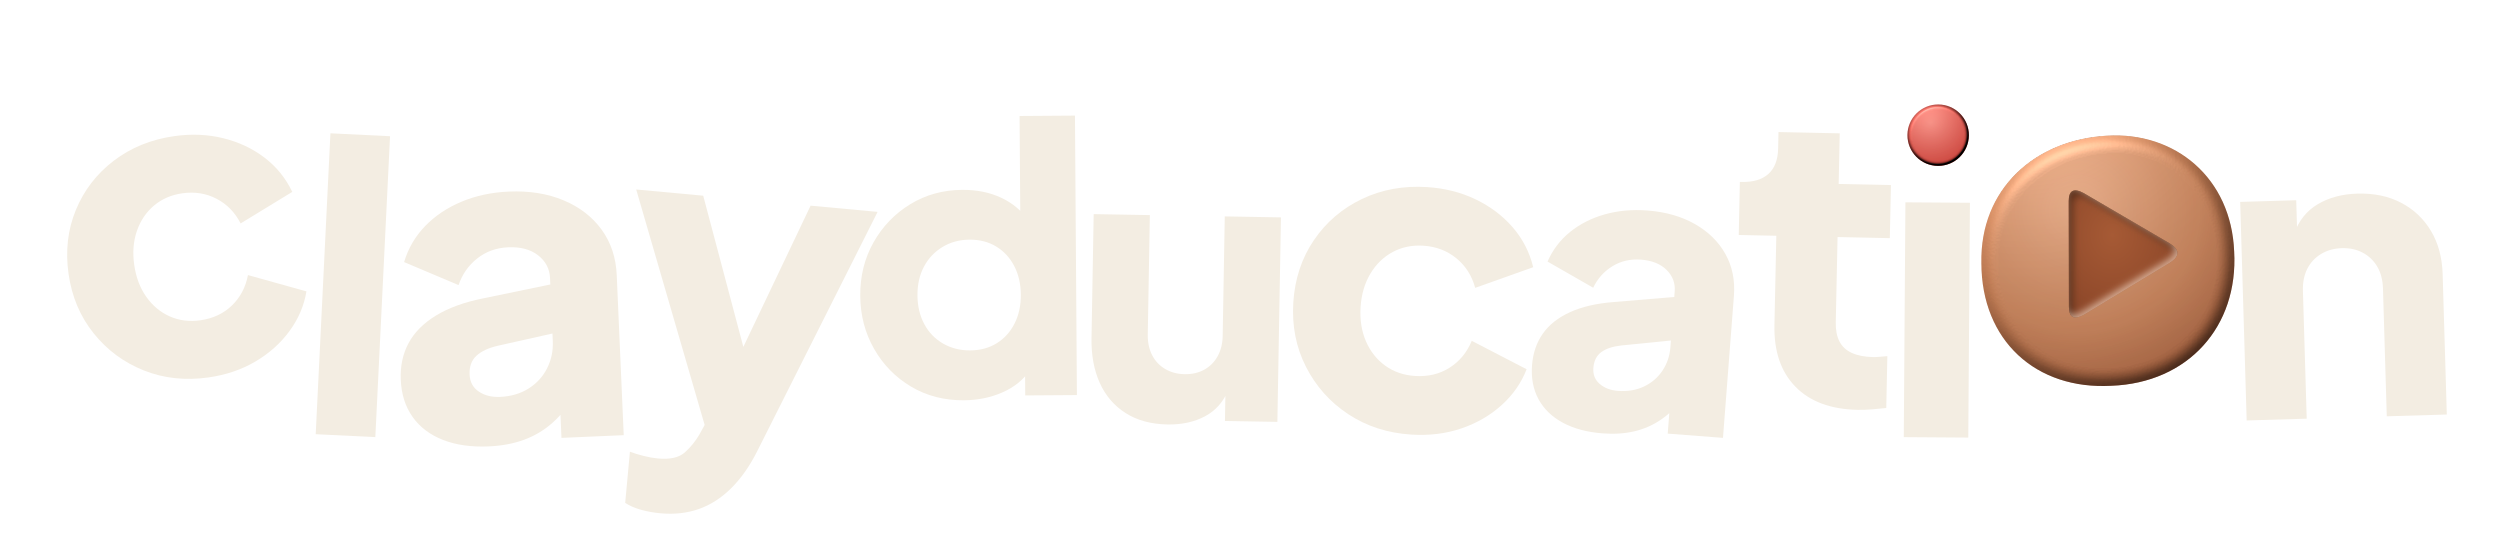
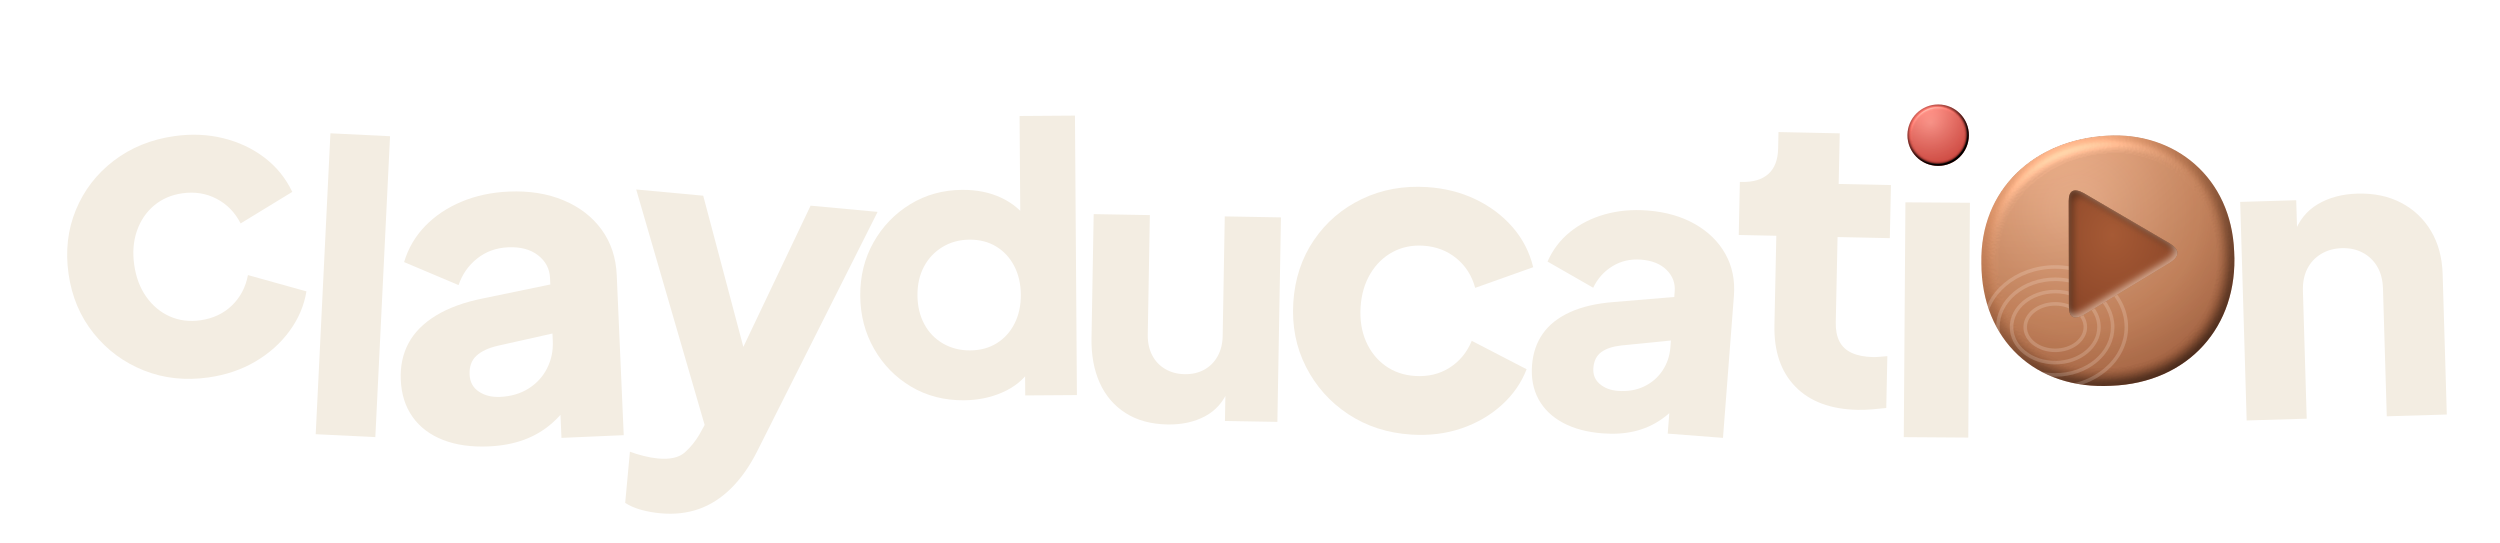
<svg xmlns="http://www.w3.org/2000/svg" viewBox="-80 -1000 5993 1300" role="img" aria-label="Clayducation">
  <defs>
    <filter id="clay" x="-20%" y="-20%" width="140%" height="140%" color-interpolation-filters="sRGB">
      <feGaussianBlur in="SourceAlpha" stdDeviation="5" result="b" />
      <feSpecularLighting in="b" surfaceScale="5" specularConstant=".55" specularExponent="14" lighting-color="#fff5ea" result="s">
        <fePointLight x="40" y="-60" z="160" />
      </feSpecularLighting>
      <feComposite in="s" in2="SourceAlpha" operator="in" result="s2" />
      <feDiffuseLighting in="b" surfaceScale="5" diffuseConstant="1.05" lighting-color="#fff" result="d">
        <feDistantLight azimuth="235" elevation="55" />
      </feDiffuseLighting>
      <feComposite in="d" in2="SourceAlpha" operator="in" result="d2" />
      <feBlend in="SourceGraphic" in2="d2" mode="multiply" result="lit" />
      <feComposite in="lit" in2="s2" operator="arithmetic" k2="1" k3=".5" />
    </filter>
    <filter id="press" x="-20%" y="-20%" width="140%" height="140%" color-interpolation-filters="sRGB">
      <feGaussianBlur in="SourceAlpha" stdDeviation="2.6" result="b" />
      <feOffset in="b" dx="3" dy="4" result="o" />
      <feComposite in="SourceAlpha" in2="o" operator="out" result="e" />
      <feFlood flood-color="#4a2716" flood-opacity=".75" />
      <feComposite in2="e" operator="in" result="sh" />
      <feOffset in="b" dx="-2" dy="-2" result="o2" />
      <feComposite in="SourceAlpha" in2="o2" operator="out" result="e2" />
      <feFlood flood-color="#ffe7d4" flood-opacity=".6" />
      <feComposite in2="e2" operator="in" result="li" />
      <feMerge>
        <feMergeNode in="SourceGraphic" />
        <feMergeNode in="sh" />
        <feMergeNode in="li" />
      </feMerge>
    </filter>
    <radialGradient id="cf" cx="38%" cy="30%" r="80%">
      <stop offset="0" stop-color="#e4a37c" />
      <stop offset=".6" stop-color="#cd8358" />
      <stop offset="1" stop-color="#a95f3c" />
    </radialGradient>
    <radialGradient id="hole" cx="40%" cy="35%" r="75%">
      <stop offset="0" stop-color="#a65a35" />
      <stop offset="1" stop-color="#8a4528" />
    </radialGradient>
+     <clipPath id="peb">
+       <path d="M100 10C150 7 191 41 193 95c3 55-34 96-90 98C48 196 8 160 8 103 7 49 47 13 100 10Z" />
+     </clipPath>
    <radialGradient id="pop" cx="38%" cy="30%" r="80%">
      <stop offset="0" stop-color="#ff8a7f" />
      <stop offset="1" stop-color="#e2433a" />
    </radialGradient>
  </defs>
  <path d="M394.0 12.0 Q312.0 12.0 246.5 -25.5 Q181.0 -63.0 142.5 -128.0 Q104.0 -193.0 104.0 -274.0 Q104.0 -355.0 142.0 -419.5 Q180.0 -484.0 246.0 -521.0 Q312.0 -558.0 394.0 -558.0 Q455.0 -558.0 507.0 -537.0 Q559.0 -516.0 596.0 -478.5 Q633.0 -441.0 649.0 -390.0 L519.0 -334.0 Q505.0 -375.0 471.5 -399.0 Q438.0 -423.0 394.0 -423.0 Q355.0 -423.0 324.5 -404.0 Q294.0 -385.0 276.5 -351.0 Q259.0 -317.0 259.0 -273.0 Q259.0 -229.0 276.5 -195.0 Q294.0 -161.0 324.5 -142.0 Q355.0 -123.0 394.0 -123.0 Q439.0 -123.0 472.0 -147.0 Q505.0 -171.0 519.0 -212.0 L649.0 -155.0 Q634.0 -107.0 597.0 -69.0 Q560.0 -31.0 508.0 -9.5 Q456.0 12.0 394.0 12.0 Z" fill="#f3ede2" transform="rotate(-8.1 376.5 -273.0) translate(376.5 -383.0) scale(1.025) translate(-376.5 273.0)" />
  <path d="M688.8 -0.0 L688.8 -757.0 L838.8 -757.0 L838.8 -0.0 Z" fill="#f3ede2" transform="rotate(2.8 763.8 -273.0) translate(763.8 -215.7) scale(0.954) translate(-763.8 273.0)" />
  <path d="M1081.3 12.0 Q1022.3 12.0 979.3 -7.0 Q936.3 -26.0 913.3 -61.5 Q890.3 -97.0 890.3 -146.0 Q890.3 -192.0 911.3 -227.5 Q932.3 -263.0 975.8 -287.0 Q1019.3 -311.0 1084.3 -321.0 L1251.3 -348.0 L1251.3 -238.0 L1111.3 -213.0 Q1079.3 -207.0 1062.3 -192.5 Q1045.3 -178.0 1045.3 -151.0 Q1045.3 -126.0 1064.3 -112.0 Q1083.3 -98.0 1111.3 -98.0 Q1148.3 -98.0 1176.3 -114.0 Q1204.3 -130.0 1219.8 -157.5 Q1235.3 -185.0 1235.3 -218.0 L1235.3 -360.0 Q1235.3 -391.0 1210.8 -412.0 Q1186.3 -433.0 1144.3 -433.0 Q1104.3 -433.0 1073.8 -411.0 Q1043.3 -389.0 1029.3 -353.0 L909.3 -410.0 Q925.3 -456.0 960.3 -489.0 Q995.3 -522.0 1044.3 -540.0 Q1093.3 -558.0 1151.3 -558.0 Q1220.3 -558.0 1273.3 -533.0 Q1326.3 -508.0 1355.8 -463.5 Q1385.3 -419.0 1385.3 -360.0 L1385.3 -0.0 L1245.3 -0.0 L1245.3 -88.0 L1279.3 -94.0 Q1255.3 -58.0 1226.3 -34.5 Q1197.3 -11.0 1161.3 0.5 Q1125.3 12.0 1081.3 12.0 Z" fill="#f3ede2" transform="rotate(-2.5 1148.8 -273.0) translate(1148.8 -236.8) scale(1.067) translate(-1148.8 273.0)" />
  <path d="M1550.6 220.0 Q1526.6 220.0 1504.1 216.0 Q1481.6 212.0 1464.6 203.0 L1464.6 80.0 Q1478.6 84.0 1497.6 87.0 Q1516.6 90.0 1532.6 90.0 Q1576.6 90.0 1595.6 69.5 Q1614.6 49.0 1626.6 23.0 L1663.6 -62.0 L1661.6 63.0 L1421.6 -546.0 L1582.6 -546.0 L1741.6 -113.0 L1681.6 -113.0 L1840.6 -546.0 L2001.6 -546.0 L1767.6 51.0 Q1745.6 107.0 1713.6 145.0 Q1681.6 183.0 1641.1 201.5 Q1600.6 220.0 1550.6 220.0 Z" fill="#f3ede2" transform="rotate(5.3 1706.6 -273.0) translate(1706.6 -246.9) scale(1.002) translate(-1706.6 273.0)" />
  <path d="M2226.4 12.0 Q2146.4 12.0 2083.4 -26.0 Q2020.4 -64.0 1983.9 -129.0 Q1947.4 -194.0 1947.4 -273.0 Q1947.4 -353.0 1984.4 -417.5 Q2021.4 -482.0 2084.4 -520.0 Q2147.4 -558.0 2225.4 -558.0 Q2285.4 -558.0 2331.9 -535.5 Q2378.4 -513.0 2405.4 -472.0 L2382.4 -442.0 L2382.4 -757.0 L2532.4 -757.0 L2532.4 -0.0 L2392.4 -0.0 L2392.4 -100.0 L2406.4 -69.0 Q2378.4 -29.0 2330.4 -8.5 Q2282.4 12.0 2226.4 12.0 Z M2244.4 -123.0 Q2285.4 -123.0 2316.4 -142.0 Q2347.4 -161.0 2364.9 -195.0 Q2382.4 -229.0 2382.4 -273.0 Q2382.4 -317.0 2364.9 -351.0 Q2347.4 -385.0 2316.4 -404.0 Q2285.4 -423.0 2244.4 -423.0 Q2203.4 -423.0 2170.9 -403.5 Q2138.4 -384.0 2120.4 -350.5 Q2102.4 -317.0 2102.4 -273.0 Q2102.4 -229.0 2120.4 -195.0 Q2138.4 -161.0 2170.9 -142.0 Q2203.4 -123.0 2244.4 -123.0 Z" fill="#f3ede2" transform="rotate(-0.4 2250.9 -273.0) translate(2250.9 -292.8) scale(0.885) translate(-2250.9 273.0)" />
  <path d="M2719.0 12.0 Q2653.0 12.0 2606.5 -16.5 Q2560.0 -45.0 2536.0 -96.0 Q2512.0 -147.0 2512.0 -215.0 L2512.0 -546.0 L2662.0 -546.0 L2662.0 -227.0 Q2662.0 -196.0 2674.5 -172.5 Q2687.0 -149.0 2710.0 -136.0 Q2733.0 -123.0 2762.0 -123.0 Q2792.0 -123.0 2814.5 -136.0 Q2837.0 -149.0 2849.5 -172.5 Q2862.0 -196.0 2862.0 -227.0 L2862.0 -546.0 L3012.0 -546.0 L3012.0 -0.0 L2872.0 -0.0 L2872.0 -108.0 L2880.0 -84.0 Q2861.0 -35.0 2818.5 -11.5 Q2776.0 12.0 2719.0 12.0 Z" fill="#f3ede2" transform="rotate(1.0 2767.5 -273.0) translate(2767.5 -237.6) scale(0.898) translate(-2767.5 273.0)" />
  <path d="M3322.5 12.0 Q3240.5 12.0 3175.0 -25.5 Q3109.5 -63.0 3071.0 -128.0 Q3032.5 -193.0 3032.5 -274.0 Q3032.5 -355.0 3070.5 -419.5 Q3108.5 -484.0 3174.5 -521.0 Q3240.5 -558.0 3322.5 -558.0 Q3383.5 -558.0 3435.5 -537.0 Q3487.5 -516.0 3524.5 -478.5 Q3561.5 -441.0 3577.5 -390.0 L3447.5 -334.0 Q3433.5 -375.0 3400.0 -399.0 Q3366.5 -423.0 3322.5 -423.0 Q3283.5 -423.0 3253.0 -404.0 Q3222.5 -385.0 3205.0 -351.0 Q3187.5 -317.0 3187.5 -273.0 Q3187.5 -229.0 3205.0 -195.0 Q3222.5 -161.0 3253.0 -142.0 Q3283.5 -123.0 3322.5 -123.0 Q3367.5 -123.0 3400.5 -147.0 Q3433.5 -171.0 3447.5 -212.0 L3577.5 -155.0 Q3562.5 -107.0 3525.5 -69.0 Q3488.5 -31.0 3436.5 -9.5 Q3384.5 12.0 3322.5 12.0 Z" fill="#f3ede2" transform="rotate(3.7 3305.0 -273.0) translate(3305.0 -256.0) scale(1.043) translate(-3305.0 273.0)" />
  <path d="M3782.8 12.0 Q3723.8 12.0 3680.8 -7.0 Q3637.8 -26.0 3614.8 -61.5 Q3591.8 -97.0 3591.8 -146.0 Q3591.8 -192.0 3612.8 -227.5 Q3633.8 -263.0 3677.3 -287.0 Q3720.8 -311.0 3785.8 -321.0 L3952.8 -348.0 L3952.8 -238.0 L3812.8 -213.0 Q3780.8 -207.0 3763.8 -192.5 Q3746.8 -178.0 3746.8 -151.0 Q3746.8 -126.0 3765.8 -112.0 Q3784.8 -98.0 3812.8 -98.0 Q3849.8 -98.0 3877.8 -114.0 Q3905.8 -130.0 3921.3 -157.5 Q3936.8 -185.0 3936.8 -218.0 L3936.8 -360.0 Q3936.8 -391.0 3912.3 -412.0 Q3887.8 -433.0 3845.8 -433.0 Q3805.8 -433.0 3775.3 -411.0 Q3744.8 -389.0 3730.8 -353.0 L3610.8 -410.0 Q3626.8 -456.0 3661.8 -489.0 Q3696.8 -522.0 3745.8 -540.0 Q3794.8 -558.0 3852.8 -558.0 Q3921.8 -558.0 3974.8 -533.0 Q4027.8 -508.0 4057.3 -463.5 Q4086.8 -419.0 4086.8 -360.0 L4086.8 -0.0 L3946.8 -0.0 L3946.8 -88.0 L3980.8 -94.0 Q3956.8 -58.0 3927.8 -34.5 Q3898.8 -11.0 3862.8 0.5 Q3826.8 12.0 3782.8 12.0 Z" fill="#f3ede2" transform="rotate(4.4 3845.3 -273.0) translate(3845.3 -226.1) scale(0.949) translate(-3845.3 273.0)" />
  <path d="M4380.7 6.0 Q4281.7 6.0 4227.2 -47.5 Q4172.7 -101.0 4172.7 -197.0 L4172.7 -416.0 L4080.7 -416.0 L4080.7 -546.0 L4085.7 -546.0 Q4127.7 -546.0 4150.2 -567.0 Q4172.7 -588.0 4172.7 -630.0 L4172.7 -670.0 L4322.7 -670.0 L4322.7 -546.0 L4450.7 -546.0 L4450.7 -416.0 L4322.7 -416.0 L4322.7 -207.0 Q4322.7 -179.0 4332.7 -160.5 Q4342.7 -142.0 4363.7 -133.0 Q4384.7 -124.0 4415.7 -124.0 Q4422.7 -124.0 4431.7 -125.0 Q4440.7 -126.0 4450.7 -127.0 L4450.7 -0.0 Q4435.7 2.0 4416.7 4.0 Q4397.7 6.0 4380.7 6.0 Z" fill="#f3ede2" transform="rotate(1.2 4273.2 -273.0) translate(4273.2 -292.8) scale(0.979) translate(-4273.2 273.0)" />
  <path d="M4488.3 -0.0 L4488.3 -546.0 L4638.3 -546.0 L4638.3 -0.0 Z" fill="#f3ede2" transform="rotate(0.4 4563.3 -273.0) translate(4563.3 -233.0) scale(1.031) translate(-4563.3 273.0)" />
  <g transform="rotate(0.4 4563.3 -273.0) translate(0 40.0) translate(4483.3 -796.0) scale(0.800)">
    <circle cx="100" cy="100" r="92" fill="url(#pop)" filter="url(#clay)" />
  </g>
  <g transform="translate(4643.5 -707.5) rotate(-0.1 327.6 327.6) scale(3.276)">
    <path d="M100 10C150 7 191 41 193 95c3 55-34 96-90 98C48 196 8 160 8 103 7 49 47 13 100 10Z" fill="url(#cf)" filter="url(#clay)" />
+     <g clip-path="url(#peb)" fill="none" stroke="#fff3e8" stroke-opacity=".2" stroke-width="2.6">
+       <ellipse cx="62" cy="150" rx="22" ry="17" />
+       <ellipse cx="62" cy="150" rx="32" ry="26" />
+       <ellipse cx="62" cy="150" rx="42" ry="35" />
+       <ellipse cx="62" cy="150" rx="52" ry="44" />
+     </g>
    <path d="M72 58Q72 46 83 52L146 89Q157 96 146 103L83 141Q72 147 72 135Z" fill="url(#hole)" filter="url(#press)" />
  </g>
  <path d="M5287.7 -0.0 L5287.7 -546.0 L5427.7 -546.0 L5427.7 -438.0 L5419.7 -462.0 Q5438.7 -511.0 5481.2 -534.5 Q5523.7 -558.0 5580.7 -558.0 Q5642.7 -558.0 5689.2 -532.0 Q5735.7 -506.0 5761.7 -459.5 Q5787.7 -413.0 5787.7 -350.7 L5787.7 -0.0 L5637.7 -0.0 L5637.7 -319.0 Q5637.7 -351.0 5625.2 -374.0 Q5612.7 -397.0 5590.1 -410.0 Q5567.5 -423.0 5538.1 -423.0 Q5508.7 -423.0 5485.7 -410.0 Q5462.7 -397.0 5450.2 -374.0 Q5437.7 -351.0 5437.7 -319.0 L5437.7 -0.0 Z" fill="#f3ede2" transform="rotate(-1.7 5532.2 -273.0) translate(5532.2 -261.0) scale(0.960) translate(-5532.2 273.0)" />
</svg>
